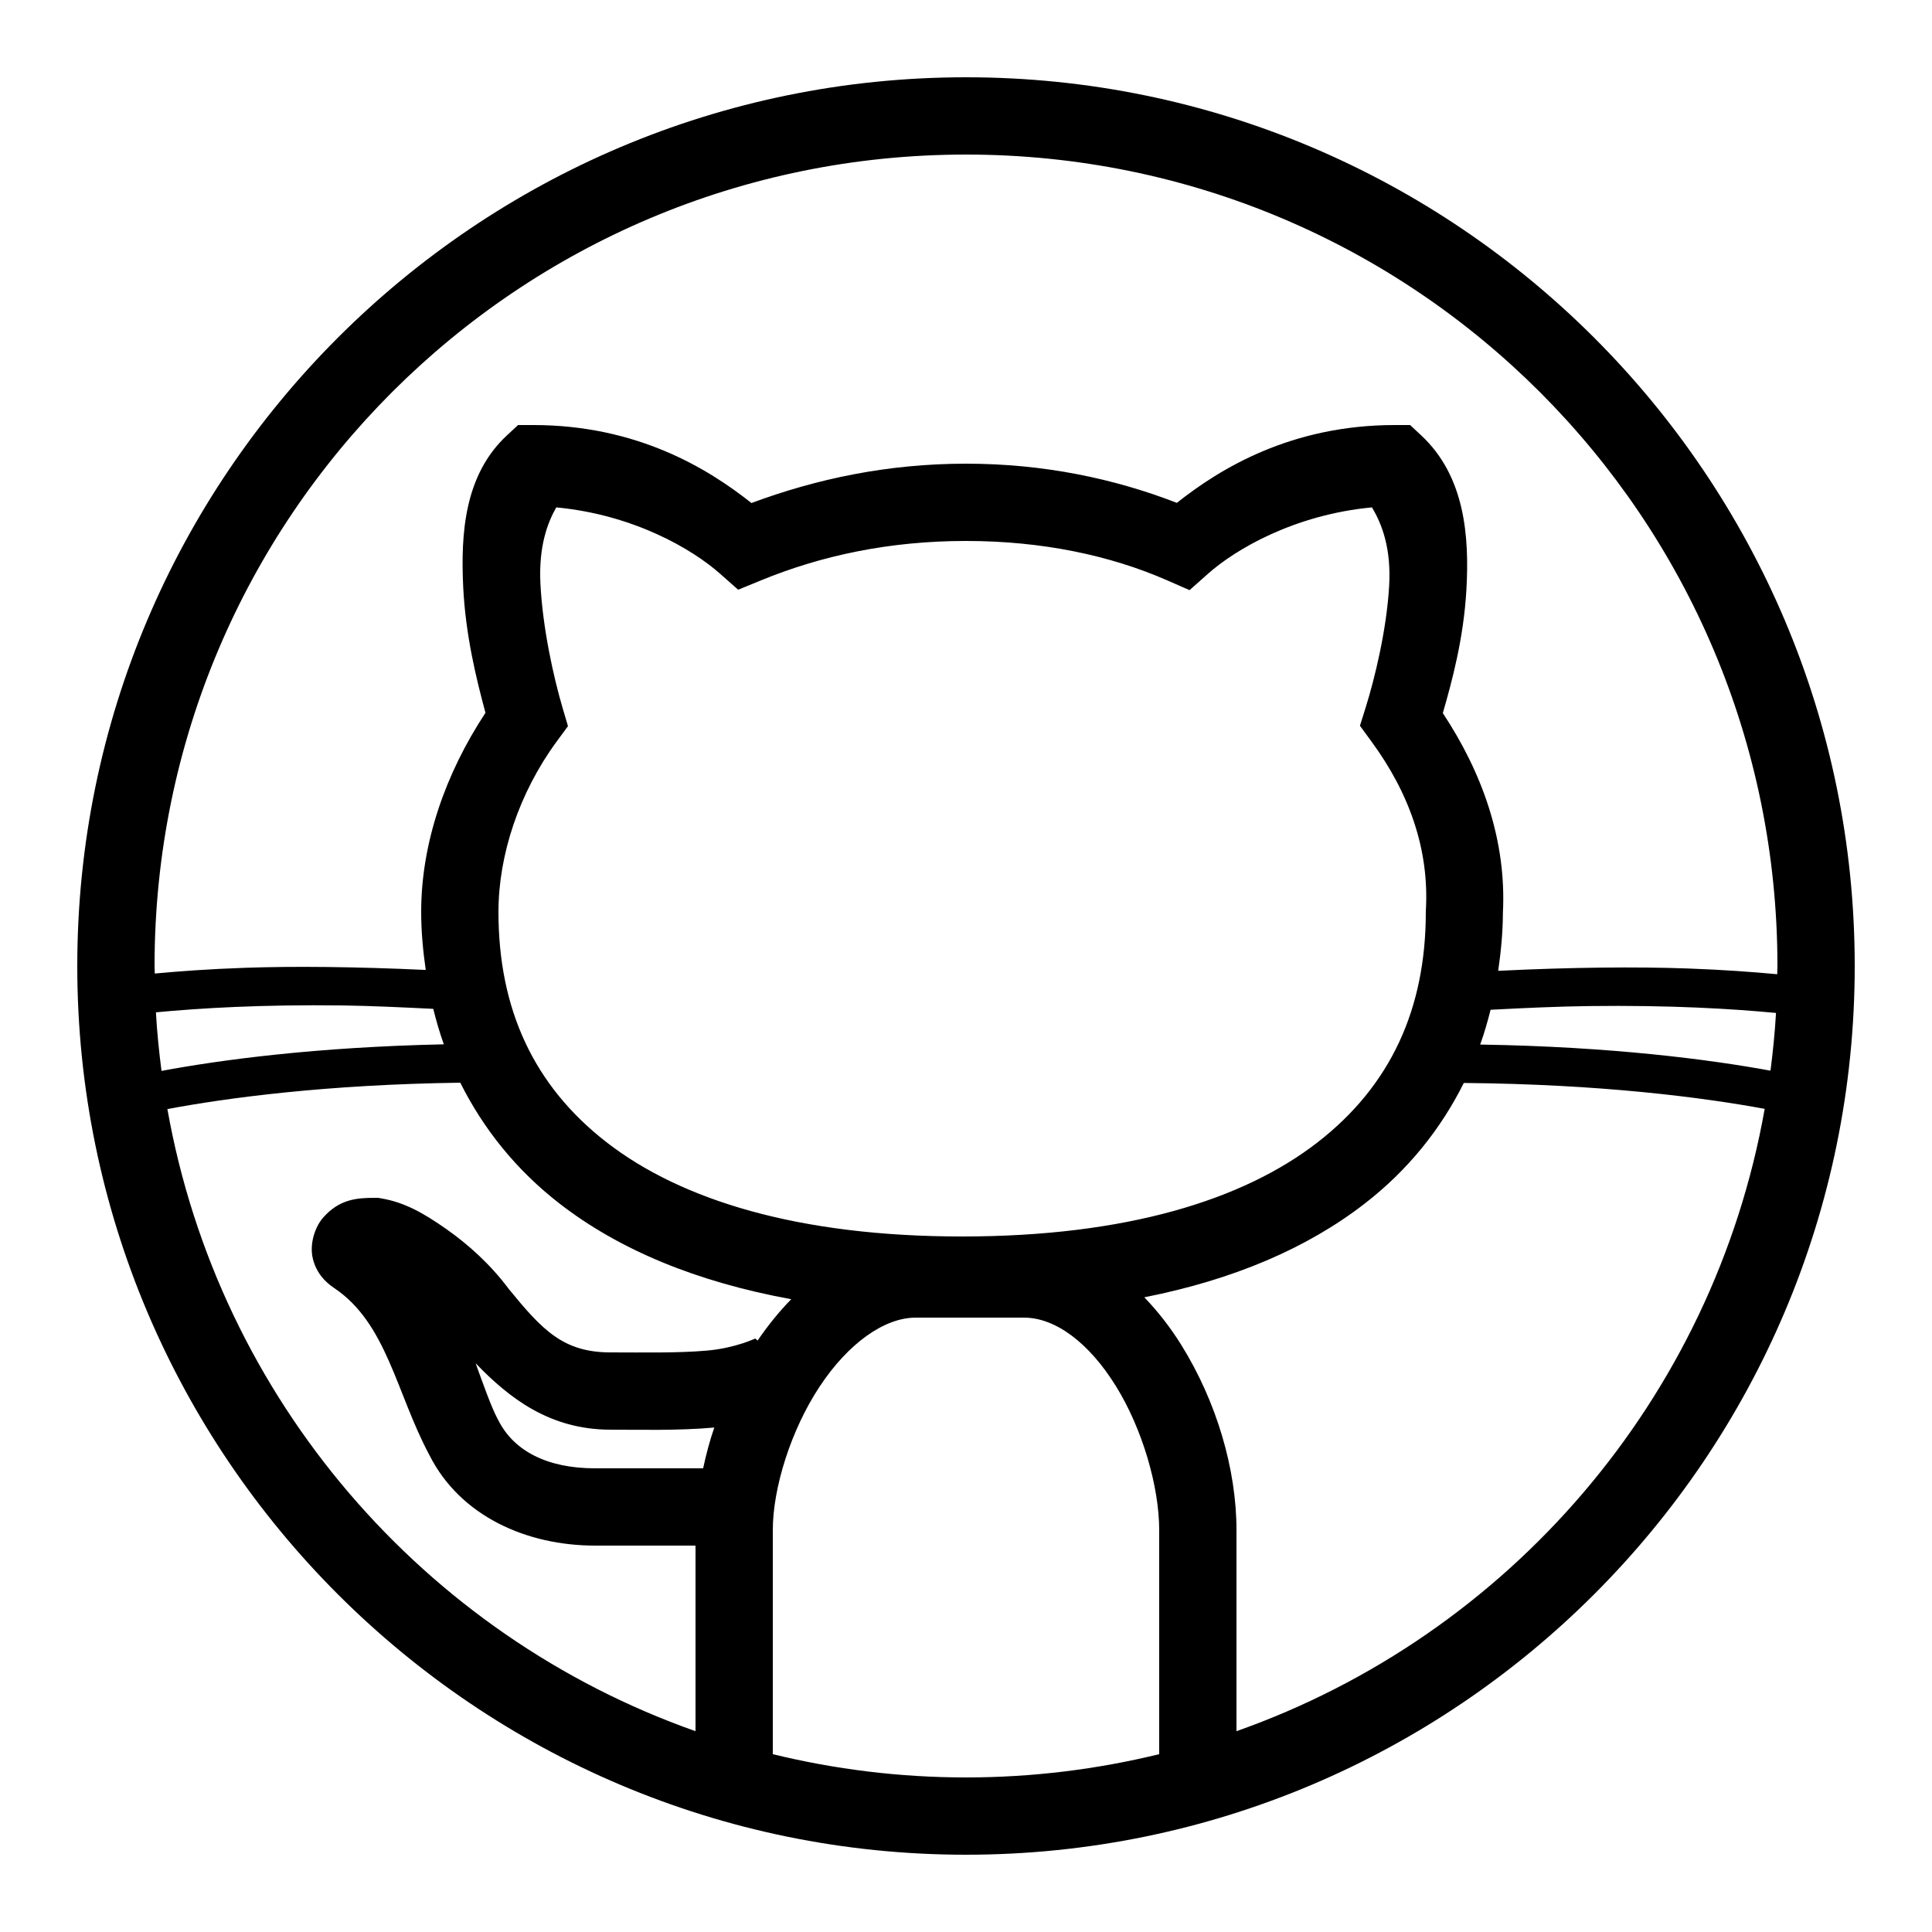
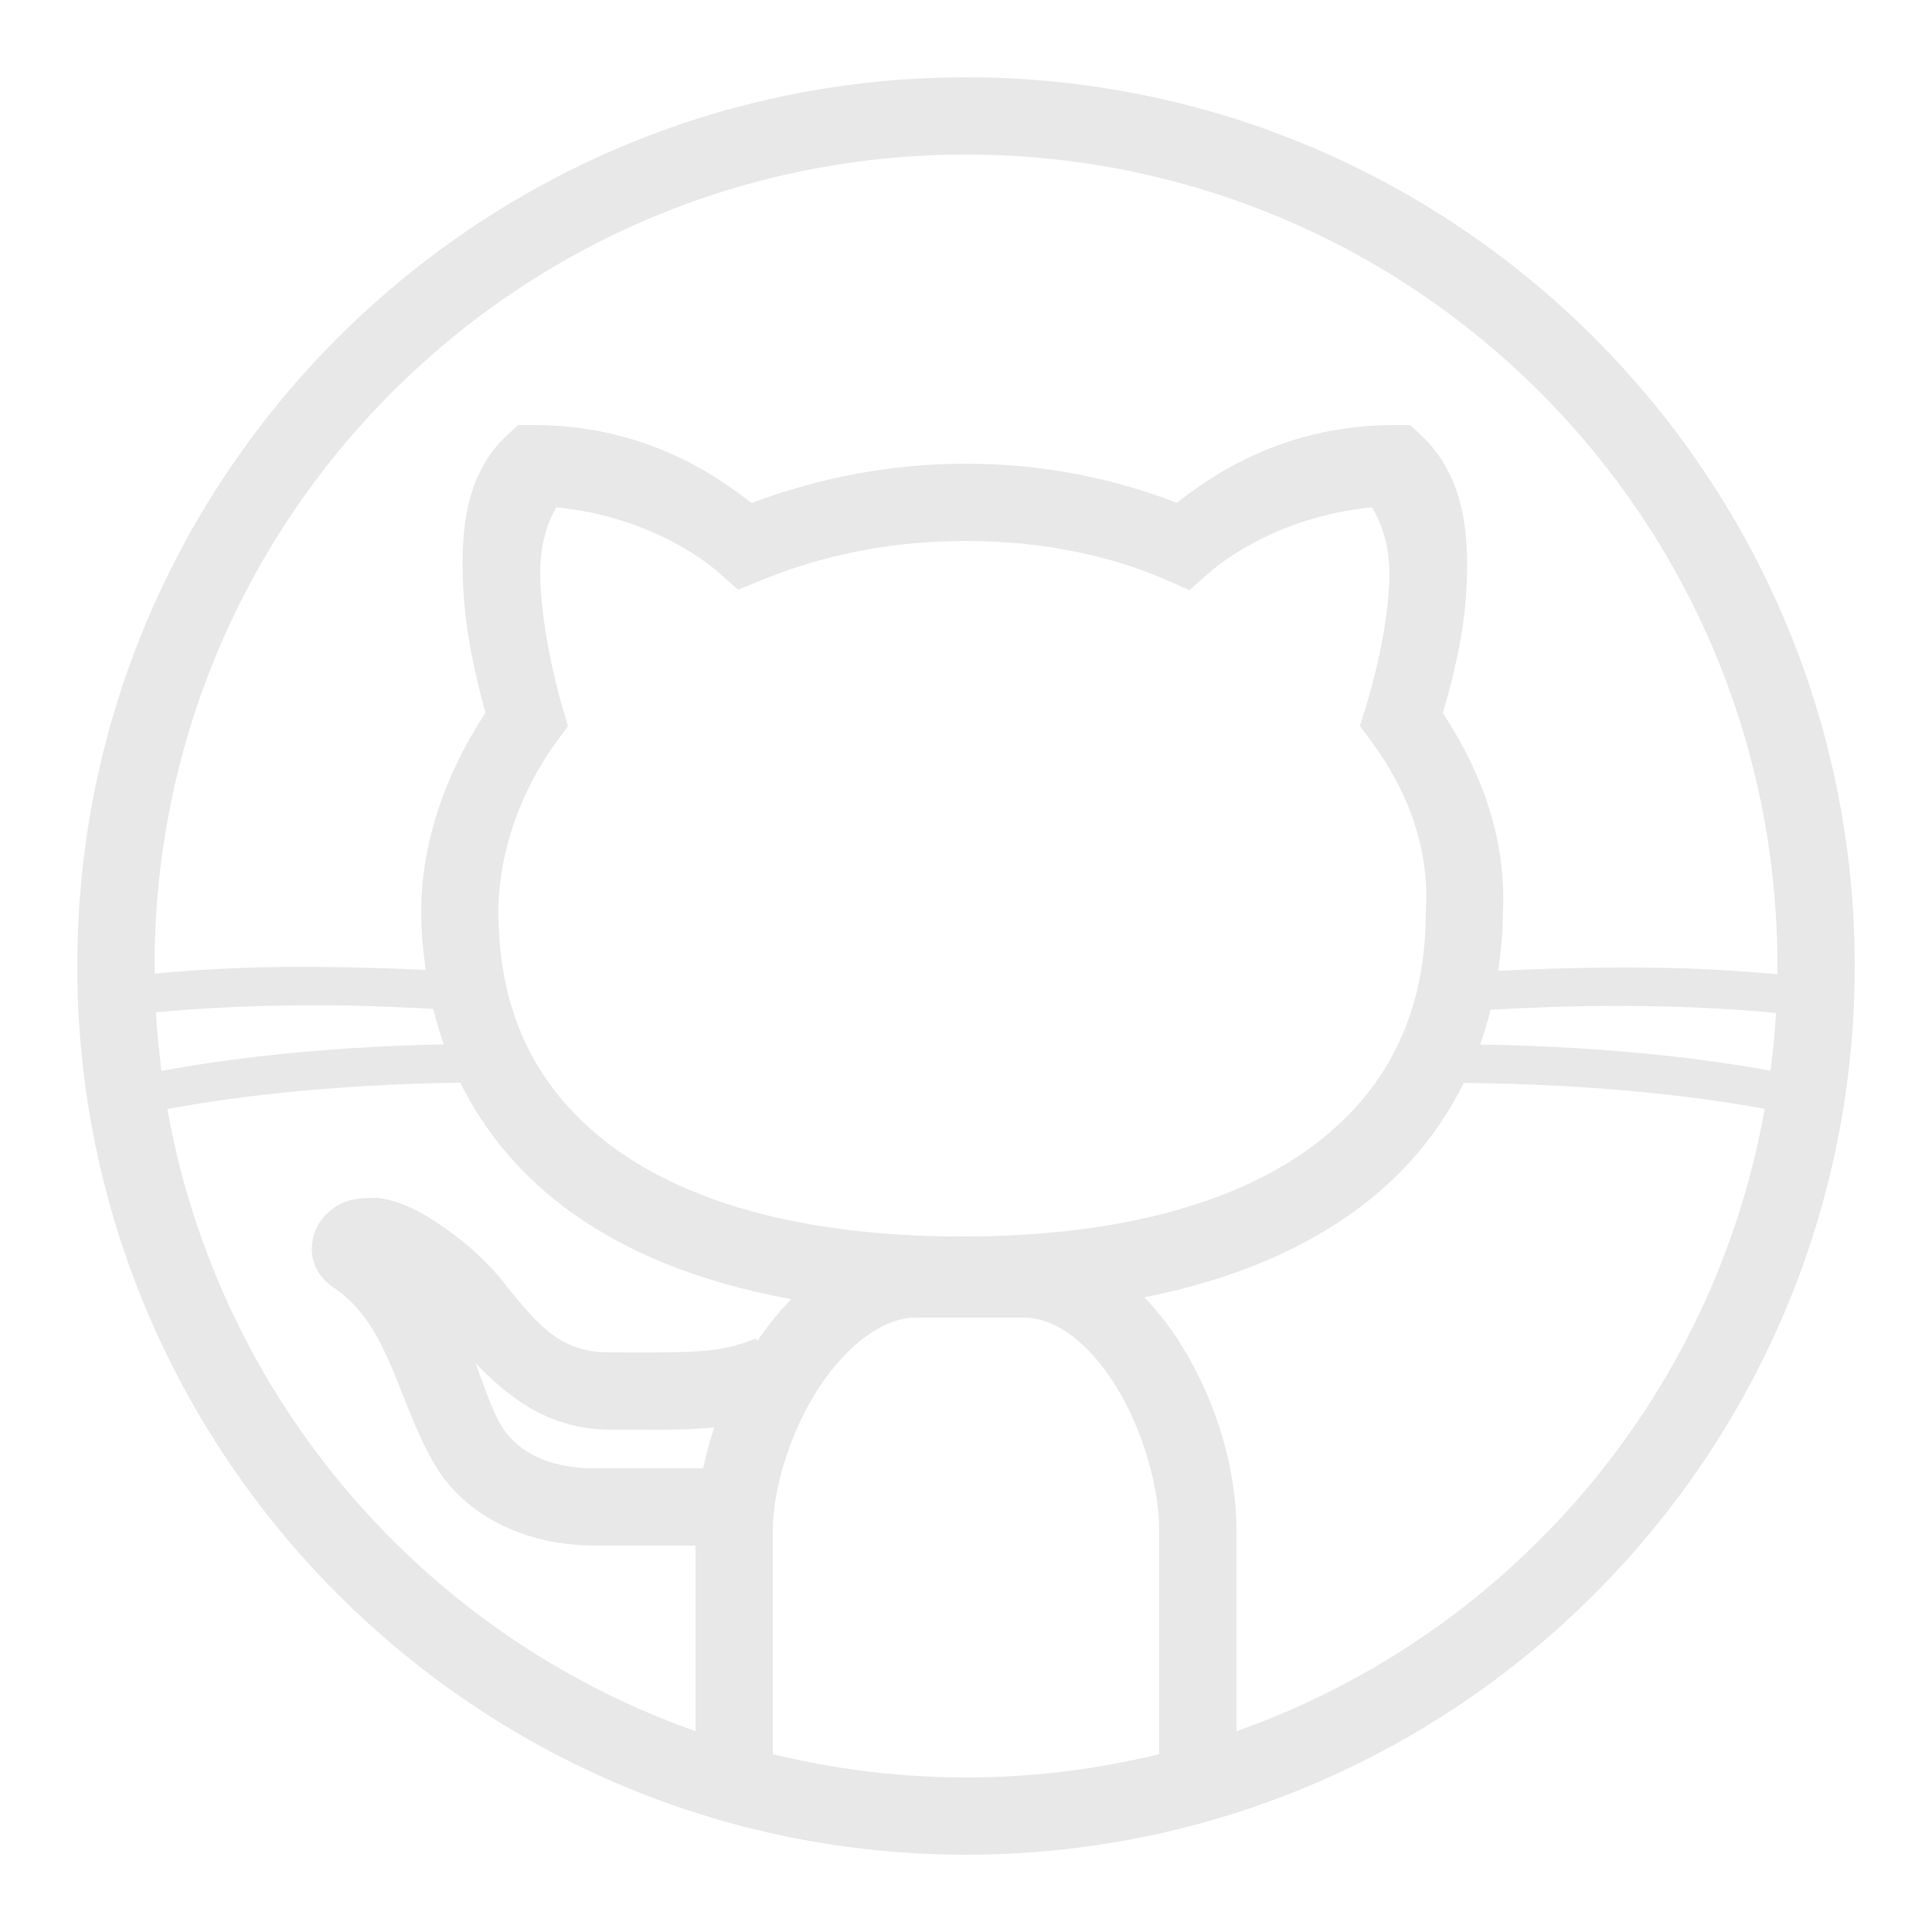
- <svg xmlns="http://www.w3.org/2000/svg" viewBox="0 0 50 50" width="100px" height="100px">
+ <svg xmlns="http://www.w3.org/2000/svg" viewBox="0 0 50 50" width="100px" height="100px" fill="#e8e8e8">
  <path d="M 25 2 C 12.311 2 2 12.311 2 25 C 2 37.689 12.311 48 25 48 C 37.689 48 48 37.689 48 25 C 48 12.311 37.689 2 25 2 z M 25 4 C 36.607 4 46 13.393 46 25 C 46 25.071 45.995 25.142 45.994 25.213 C 45.355 25.154 44.616 25.098 43.676 25.064 C 42.347 25.017 40.672 25.031 38.773 25.125 C 38.844 24.635 38.893 24.137 38.895 23.627 C 38.991 21.754 38.363 20.002 37.34 18.455 C 37.587 17.601 37.877 16.515 37.949 15.283 C 38.032 13.879 37.911 12.322 36.783 11.27 L 36.494 11 L 36.1 11 C 33.417 11 31.58 12.123 30.457 13.014 C 28.836 12.386 27.012 12 25 12 C 22.976 12 21.136 12.391 19.447 13.018 C 18.325 12.127 16.487 11 13.801 11 L 13.408 11 L 13.119 11.268 C 12.021 12.287 11.92 13.802 11.988 15.199 C 12.049 16.432 12.322 17.552 12.564 18.447 C 11.524 20.025 10.9 21.822 10.9 23.6 C 10.9 24.111 10.948 24.61 11.018 25.102 C 9.212 25.018 7.602 25.002 6.324 25.047 C 5.385 25.08 4.645 25.136 4.006 25.195 C 4.005 25.13 4 25.065 4 25 C 4 13.393 13.393 4 25 4 z M 14.396 13.131 C 16.414 13.322 17.932 14.223 18.635 14.848 L 19.104 15.262 L 19.682 15.025 C 21.263 14.374 23.027 14 25 14 C 26.973 14 28.737 14.376 30.199 15.016 L 30.785 15.273 L 31.264 14.848 C 31.967 14.223 33.487 13.322 35.506 13.131 C 35.774 13.576 36.007 14.209 35.951 15.166 C 35.884 16.312 35.577 17.56 35.346 18.301 L 35.195 18.783 L 35.494 19.191 C 36.484 20.541 36.988 22.001 36.902 23.545 L 36.9 23.572 L 36.9 23.6 C 36.9 26.095 36.002 28.092 34.088 29.572 C 32.174 31.052 29.153 32 24.9 32 C 20.648 32 17.625 31.052 15.711 29.572 C 13.797 28.092 12.9 26.095 12.9 23.6 C 12.9 22.135 13.429 20.524 14.406 19.191 L 14.699 18.793 L 14.559 18.318 C 14.327 17.53 14.043 16.254 13.986 15.102 C 13.939 14.143 14.166 13.537 14.396 13.131 z M 8.885 26.021 C 9.591 26.031 10.401 26.069 11.213 26.109 C 11.29 26.421 11.379 26.728 11.486 27.027 C 8.179 27.097 5.705 27.43 4.18 27.715 C 4.115 27.214 4.064 26.71 4.035 26.199 C 5.162 26.092 6.751 25.994 8.885 26.021 z M 41.115 26.037 C 43.248 26.01 44.836 26.108 45.963 26.215 C 45.934 26.718 45.884 27.216 45.82 27.709 C 44.241 27.419 41.7 27.087 38.307 27.033 C 38.412 26.74 38.5 26.438 38.576 26.133 C 39.471 26.085 40.345 26.047 41.115 26.037 z M 11.912 28.02 C 12.509 29.215 13.362 30.283 14.488 31.154 C 16.029 32.346 18.032 33.178 20.477 33.623 C 20.157 33.952 19.866 34.313 19.607 34.693 L 19.547 34.641 C 19.552 34.634 19.05 34.886 18.299 34.953 C 17.548 35.02 16.622 35 15.801 35 C 14.576 35 14.036 34.421 13.174 33.367 C 12.696 32.724 12.114 32.202 11.549 31.807 C 10.97 31.401 10.476 31.116 9.865 31.014 L 9.783 31 L 9.699 31 C 9.233 31 8.781 31.034 8.359 31.516 C 8.149 31.757 8.003 32.203 8.098 32.58 C 8.192 32.958 8.431 33.19 8.645 33.332 C 10.011 34.243 10.253 36.047 11.109 37.65 C 11.909 39.244 13.636 40 15.4 40 L 18 40 L 18 44.803 C 10.968 42.321 5.665 36.205 4.332 28.703 C 5.863 28.415 8.427 28.068 11.912 28.02 z M 37.883 28.027 C 41.446 28.058 44.081 28.404 45.67 28.697 C 44.339 36.202 39.034 42.32 32 44.803 L 32 39.6 C 32 38.015 31.48 36.268 30.574 34.811 C 30.299 34.368 29.976 33.95 29.615 33.574 C 31.93 33.117 33.832 32.299 35.312 31.154 C 36.437 30.285 37.288 29.22 37.883 28.027 z M 23.699 34.1 L 26.5 34.1 C 27.313 34.1 28.18 34.747 28.875 35.865 C 29.57 36.983 30 38.484 30 39.6 L 30 45.398 C 28.397 45.789 26.724 46 25 46 C 23.276 46 21.603 45.789 20 45.398 L 20 39.6 C 20 38.509 20.468 37.011 21.209 35.889 C 21.95 34.766 22.886 34.1 23.699 34.1 z M 12.309 35.281 C 13.174 36.179 14.223 37 15.801 37 C 16.58 37 17.552 37.028 18.477 36.945 C 18.48 36.945 18.483 36.944 18.486 36.943 C 18.365 37.293 18.274 37.646 18.197 38 L 15.4 38 C 14.167 38 13.296 37.554 12.895 36.752 L 12.887 36.738 L 12.881 36.727 C 12.716 36.421 12.501 35.811 12.309 35.281 z" />
</svg>
